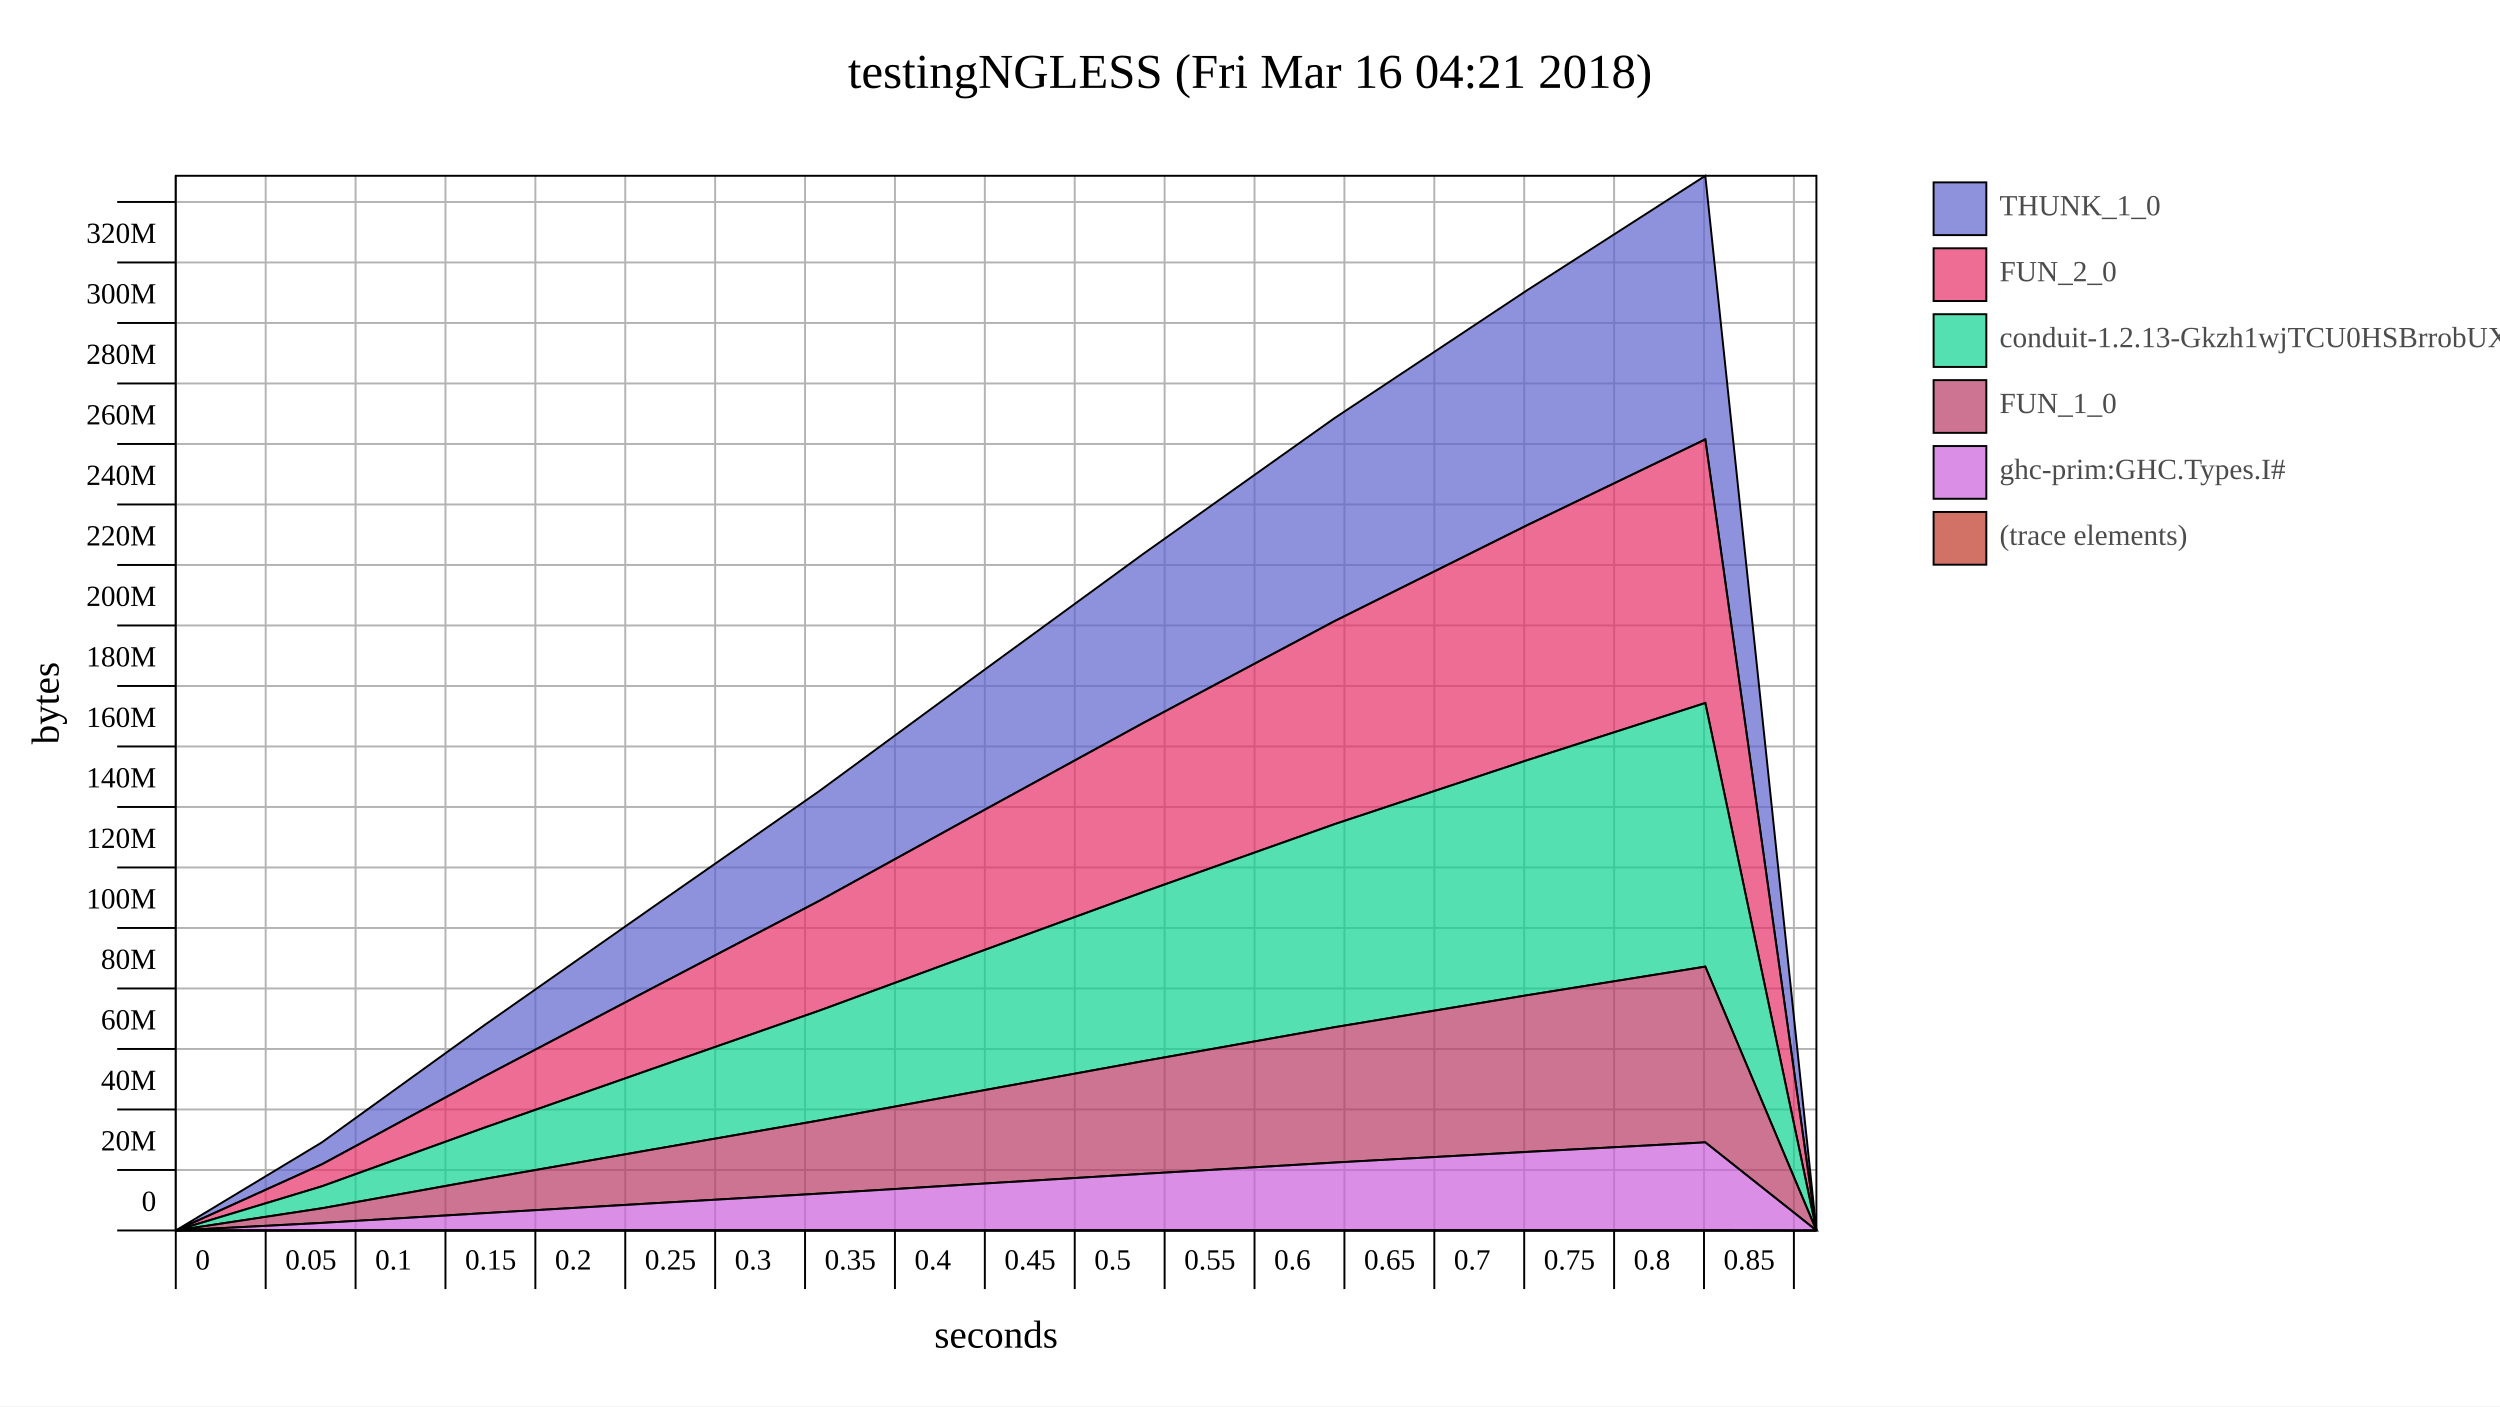
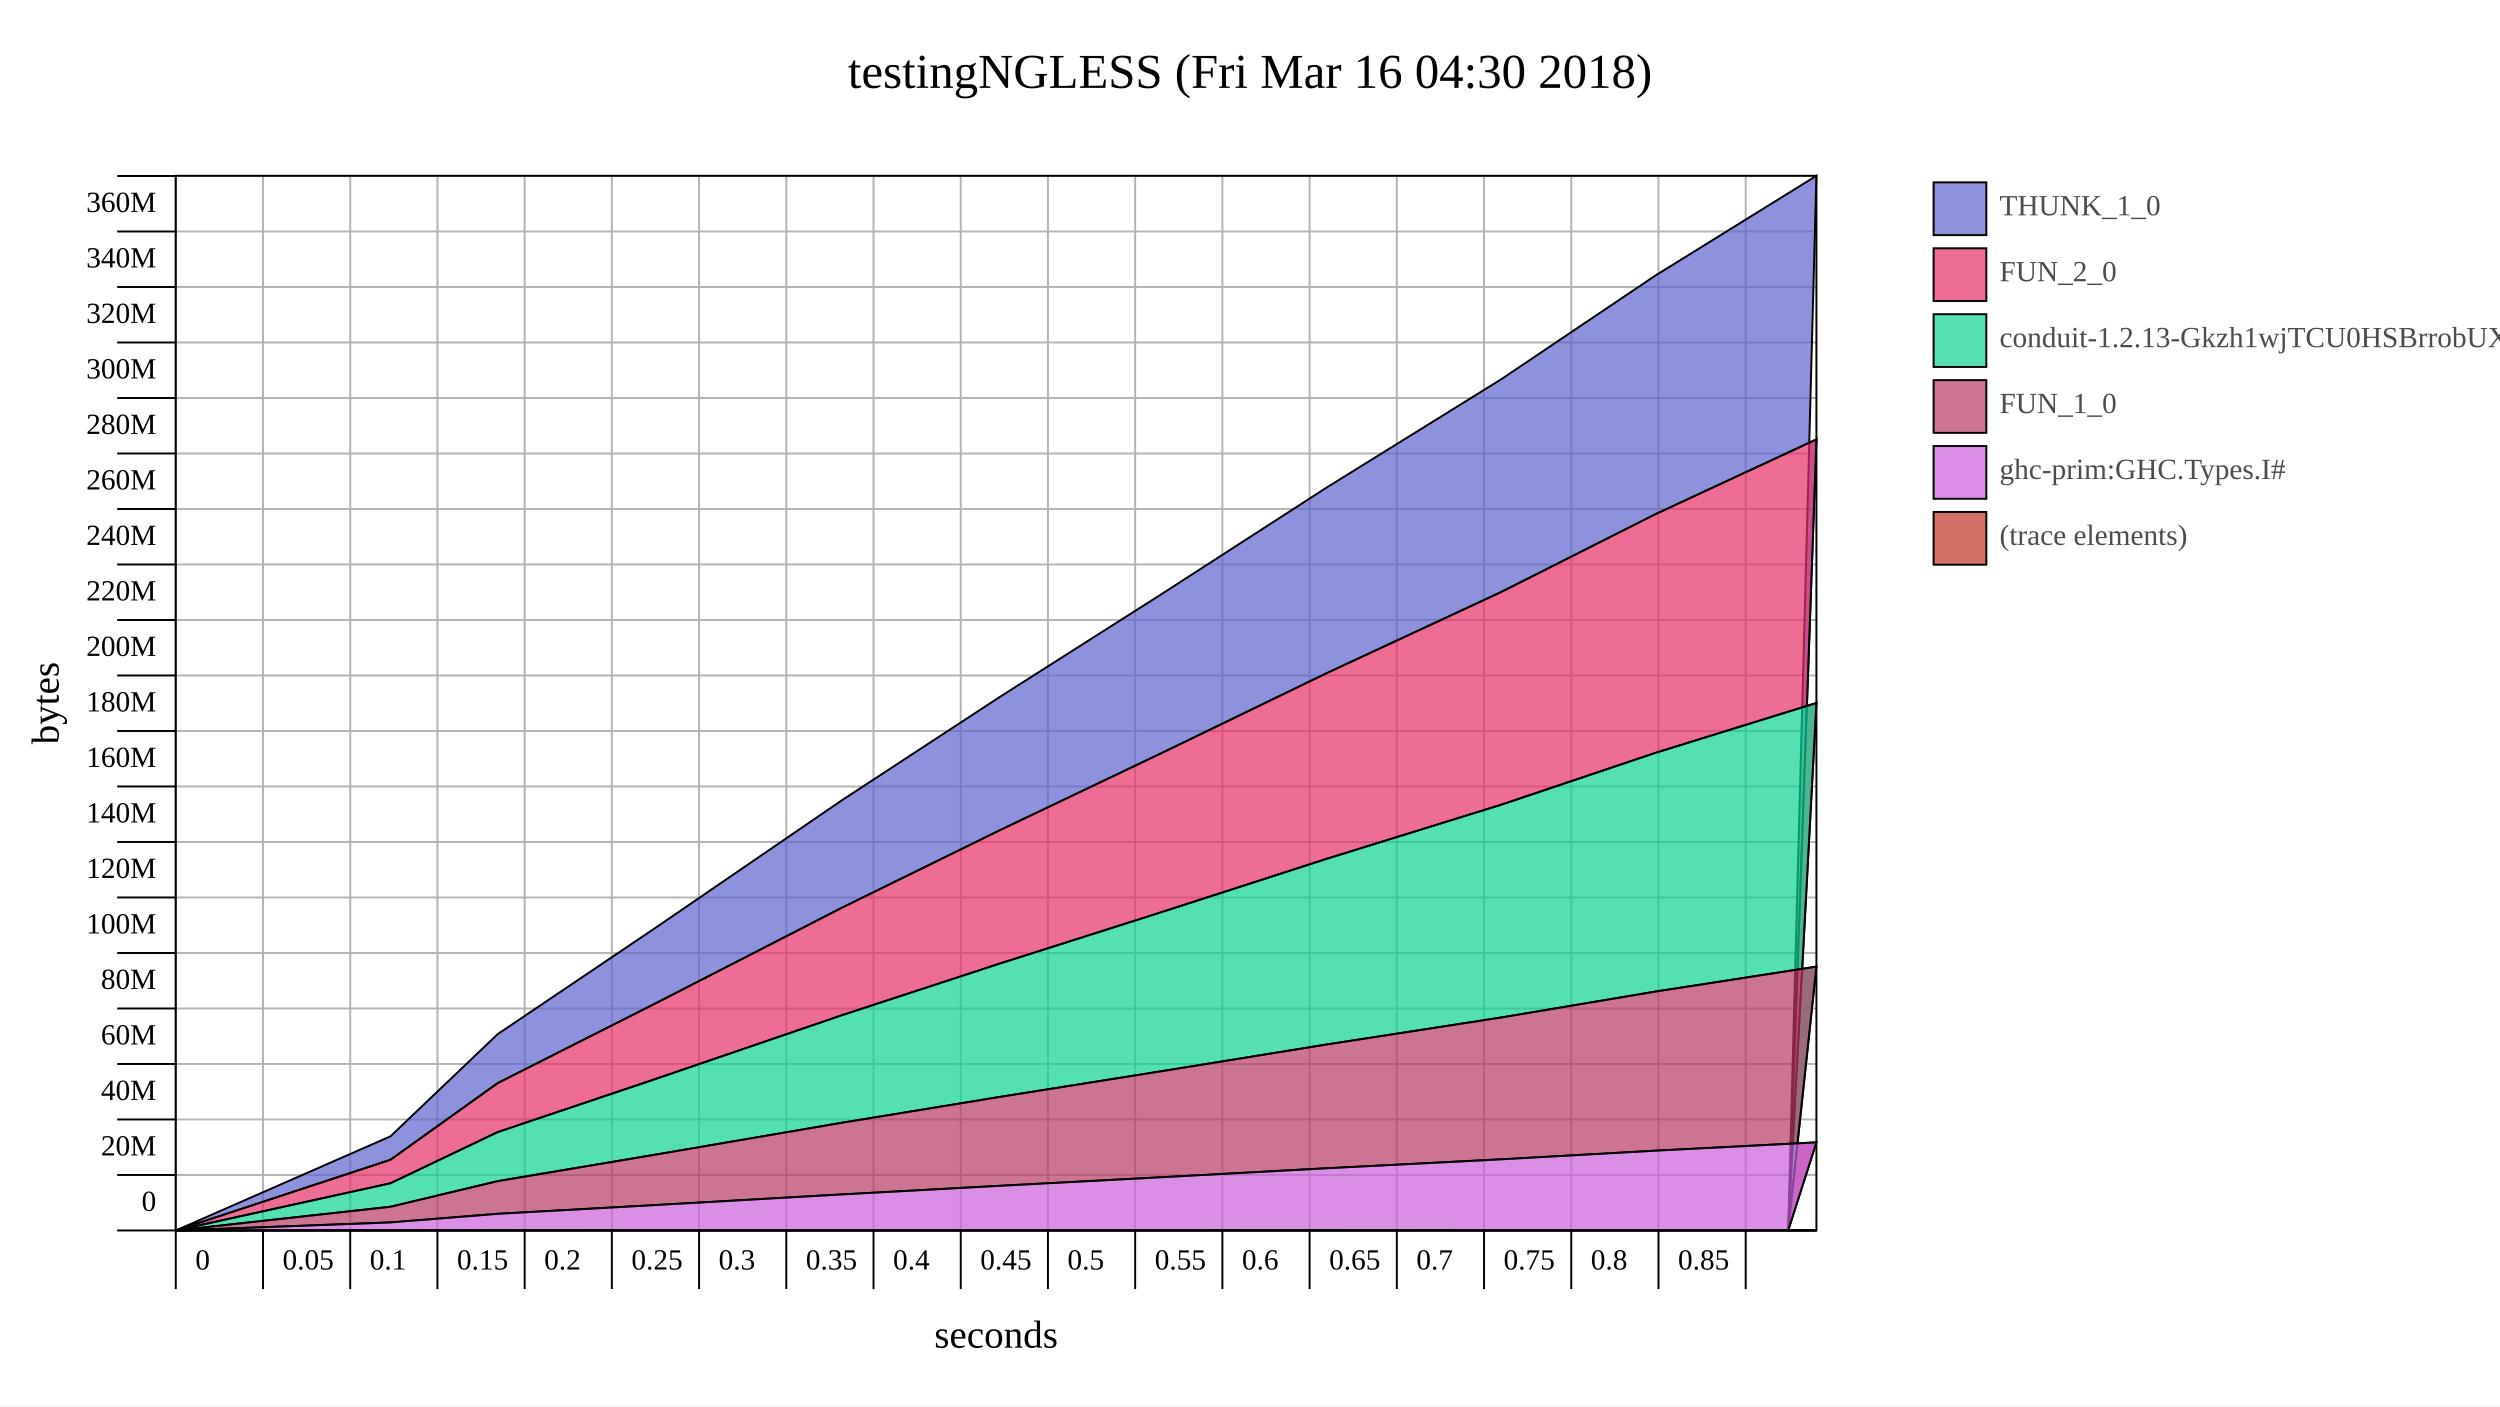
<svg xmlns="http://www.w3.org/2000/svg" version="1.0" width="1280.0" height="720.0">
  <defs>
</defs>
  <g fill="#ffffff">
    <rect x="0.0" y="0.0" width="1280.0" height="720.0" />
  </g>
  <g fill="#000000" stroke="#000000" stroke-width="1.0">
-     <text stroke="none" x="640.0" y="45.0" font-size="25.0" text-anchor="middle">testingNGLESS (Fri Mar 16 04:21 2018)</text>
+     <text stroke="none" x="640.0" y="45.0" font-size="25.0" text-anchor="middle">testingNGLESS (Fri Mar 16 04:30 2018)</text>
    <text stroke="none" transform="translate(30.0,360.0) rotate(-90.0)" font-size="20.0" text-anchor="middle">bytes</text>
    <text stroke="none" x="510.0" y="690.0" font-size="20.0" text-anchor="middle">seconds</text>
    <line x1="60.0" x2="930.0" y1="630.0" y2="630.0" />
    <text stroke="none" x="80.0" y="620.0" font-size="15.0" text-anchor="end">0</text>
-     <line x1="60.0" x2="930.0" y1="599.024" y2="599.024" />
-     <text stroke="none" x="80.0" y="589.024" font-size="15.0" text-anchor="end">20M</text>
-     <line x1="60.0" x2="930.0" y1="568.048" y2="568.048" />
-     <text stroke="none" x="80.0" y="558.048" font-size="15.0" text-anchor="end">40M</text>
-     <line x1="60.0" x2="930.0" y1="537.071" y2="537.071" />
-     <text stroke="none" x="80.0" y="527.071" font-size="15.0" text-anchor="end">60M</text>
-     <line x1="60.0" x2="930.0" y1="506.095" y2="506.095" />
-     <text stroke="none" x="80.0" y="496.095" font-size="15.0" text-anchor="end">80M</text>
-     <line x1="60.0" x2="930.0" y1="475.119" y2="475.119" />
-     <text stroke="none" x="80.0" y="465.119" font-size="15.0" text-anchor="end">100M</text>
-     <line x1="60.0" x2="930.0" y1="444.142" y2="444.142" />
-     <text stroke="none" x="80.0" y="434.142" font-size="15.0" text-anchor="end">120M</text>
-     <line x1="60.0" x2="930.0" y1="413.166" y2="413.166" />
-     <text stroke="none" x="80.0" y="403.166" font-size="15.0" text-anchor="end">140M</text>
-     <line x1="60.0" x2="930.0" y1="382.19" y2="382.19" />
-     <text stroke="none" x="80.0" y="372.19" font-size="15.0" text-anchor="end">160M</text>
-     <line x1="60.0" x2="930.0" y1="351.214" y2="351.214" />
-     <text stroke="none" x="80.0" y="341.214" font-size="15.0" text-anchor="end">180M</text>
-     <line x1="60.0" x2="930.0" y1="320.237" y2="320.237" />
-     <text stroke="none" x="80.0" y="310.237" font-size="15.0" text-anchor="end">200M</text>
-     <line x1="60.0" x2="930.0" y1="289.261" y2="289.261" />
-     <text stroke="none" x="80.0" y="279.261" font-size="15.0" text-anchor="end">220M</text>
-     <line x1="60.0" x2="930.0" y1="258.285" y2="258.285" />
-     <text stroke="none" x="80.0" y="248.285" font-size="15.0" text-anchor="end">240M</text>
-     <line x1="60.0" x2="930.0" y1="227.309" y2="227.309" />
-     <text stroke="none" x="80.0" y="217.309" font-size="15.0" text-anchor="end">260M</text>
-     <line x1="60.0" x2="930.0" y1="196.332" y2="196.332" />
-     <text stroke="none" x="80.0" y="186.332" font-size="15.0" text-anchor="end">280M</text>
-     <line x1="60.0" x2="930.0" y1="165.356" y2="165.356" />
-     <text stroke="none" x="80.0" y="155.356" font-size="15.0" text-anchor="end">300M</text>
-     <line x1="60.0" x2="930.0" y1="134.38" y2="134.38" />
-     <text stroke="none" x="80.0" y="124.38" font-size="15.0" text-anchor="end">320M</text>
-     <line x1="60.0" x2="930.0" y1="103.404" y2="103.404" />
+     <line x1="60.0" x2="930.0" y1="601.585" y2="601.585" />
+     <text stroke="none" x="80.0" y="591.585" font-size="15.0" text-anchor="end">20M</text>
+     <line x1="60.0" x2="930.0" y1="573.169" y2="573.169" />
+     <text stroke="none" x="80.0" y="563.169" font-size="15.0" text-anchor="end">40M</text>
+     <line x1="60.0" x2="930.0" y1="544.754" y2="544.754" />
+     <text stroke="none" x="80.0" y="534.754" font-size="15.0" text-anchor="end">60M</text>
+     <line x1="60.0" x2="930.0" y1="516.338" y2="516.338" />
+     <text stroke="none" x="80.0" y="506.338" font-size="15.0" text-anchor="end">80M</text>
+     <line x1="60.0" x2="930.0" y1="487.923" y2="487.923" />
+     <text stroke="none" x="80.0" y="477.923" font-size="15.0" text-anchor="end">100M</text>
+     <line x1="60.0" x2="930.0" y1="459.507" y2="459.507" />
+     <text stroke="none" x="80.0" y="449.507" font-size="15.0" text-anchor="end">120M</text>
+     <line x1="60.0" x2="930.0" y1="431.092" y2="431.092" />
+     <text stroke="none" x="80.0" y="421.092" font-size="15.0" text-anchor="end">140M</text>
+     <line x1="60.0" x2="930.0" y1="402.676" y2="402.676" />
+     <text stroke="none" x="80.0" y="392.676" font-size="15.0" text-anchor="end">160M</text>
+     <line x1="60.0" x2="930.0" y1="374.261" y2="374.261" />
+     <text stroke="none" x="80.0" y="364.261" font-size="15.0" text-anchor="end">180M</text>
+     <line x1="60.0" x2="930.0" y1="345.845" y2="345.845" />
+     <text stroke="none" x="80.0" y="335.845" font-size="15.0" text-anchor="end">200M</text>
+     <line x1="60.0" x2="930.0" y1="317.43" y2="317.43" />
+     <text stroke="none" x="80.0" y="307.43" font-size="15.0" text-anchor="end">220M</text>
+     <line x1="60.0" x2="930.0" y1="289.014" y2="289.014" />
+     <text stroke="none" x="80.0" y="279.014" font-size="15.0" text-anchor="end">240M</text>
+     <line x1="60.0" x2="930.0" y1="260.599" y2="260.599" />
+     <text stroke="none" x="80.0" y="250.599" font-size="15.0" text-anchor="end">260M</text>
+     <line x1="60.0" x2="930.0" y1="232.183" y2="232.183" />
+     <text stroke="none" x="80.0" y="222.183" font-size="15.0" text-anchor="end">280M</text>
+     <line x1="60.0" x2="930.0" y1="203.768" y2="203.768" />
+     <text stroke="none" x="80.0" y="193.768" font-size="15.0" text-anchor="end">300M</text>
+     <line x1="60.0" x2="930.0" y1="175.352" y2="175.352" />
+     <text stroke="none" x="80.0" y="165.352" font-size="15.0" text-anchor="end">320M</text>
+     <line x1="60.0" x2="930.0" y1="146.937" y2="146.937" />
+     <text stroke="none" x="80.0" y="136.937" font-size="15.0" text-anchor="end">340M</text>
+     <line x1="60.0" x2="930.0" y1="118.521" y2="118.521" />
+     <text stroke="none" x="80.0" y="108.521" font-size="15.0" text-anchor="end">360M</text>
+     <line x1="60.0" x2="930.0" y1="90.106" y2="90.106" />
    <line x1="90.0" x2="90.0" y1="660.0" y2="90.0" />
    <text stroke="none" x="100.0" y="650.0" font-size="15.0" text-anchor="start">0</text>
-     <line x1="136.026" x2="136.026" y1="660.0" y2="90.0" />
-     <text stroke="none" x="146.026" y="650.0" font-size="15.0" text-anchor="start">0.05</text>
-     <line x1="182.052" x2="182.052" y1="660.0" y2="90.0" />
-     <text stroke="none" x="192.052" y="650.0" font-size="15.0" text-anchor="start">0.1</text>
-     <line x1="228.079" x2="228.079" y1="660.0" y2="90.0" />
-     <text stroke="none" x="238.079" y="650.0" font-size="15.0" text-anchor="start">0.15</text>
-     <line x1="274.105" x2="274.105" y1="660.0" y2="90.0" />
-     <text stroke="none" x="284.105" y="650.0" font-size="15.0" text-anchor="start">0.2</text>
-     <line x1="320.131" x2="320.131" y1="660.0" y2="90.0" />
-     <text stroke="none" x="330.131" y="650.0" font-size="15.0" text-anchor="start">0.25</text>
-     <line x1="366.157" x2="366.157" y1="660.0" y2="90.0" />
-     <text stroke="none" x="376.157" y="650.0" font-size="15.0" text-anchor="start">0.3</text>
-     <line x1="412.183" x2="412.183" y1="660.0" y2="90.0" />
-     <text stroke="none" x="422.183" y="650.0" font-size="15.0" text-anchor="start">0.35</text>
-     <line x1="458.209" x2="458.209" y1="660.0" y2="90.0" />
-     <text stroke="none" x="468.209" y="650.0" font-size="15.0" text-anchor="start">0.4</text>
-     <line x1="504.236" x2="504.236" y1="660.0" y2="90.0" />
-     <text stroke="none" x="514.236" y="650.0" font-size="15.0" text-anchor="start">0.45</text>
-     <line x1="550.262" x2="550.262" y1="660.0" y2="90.0" />
-     <text stroke="none" x="560.262" y="650.0" font-size="15.0" text-anchor="start">0.5</text>
-     <line x1="596.288" x2="596.288" y1="660.0" y2="90.0" />
-     <text stroke="none" x="606.288" y="650.0" font-size="15.0" text-anchor="start">0.55</text>
-     <line x1="642.314" x2="642.314" y1="660.0" y2="90.0" />
-     <text stroke="none" x="652.314" y="650.0" font-size="15.0" text-anchor="start">0.6</text>
-     <line x1="688.34" x2="688.34" y1="660.0" y2="90.0" />
-     <text stroke="none" x="698.34" y="650.0" font-size="15.0" text-anchor="start">0.65</text>
-     <line x1="734.367" x2="734.367" y1="660.0" y2="90.0" />
-     <text stroke="none" x="744.367" y="650.0" font-size="15.0" text-anchor="start">0.7</text>
-     <line x1="780.393" x2="780.393" y1="660.0" y2="90.0" />
-     <text stroke="none" x="790.393" y="650.0" font-size="15.0" text-anchor="start">0.75</text>
-     <line x1="826.419" x2="826.419" y1="660.0" y2="90.0" />
-     <text stroke="none" x="836.419" y="650.0" font-size="15.0" text-anchor="start">0.8</text>
-     <line x1="872.445" x2="872.445" y1="660.0" y2="90.0" />
-     <text stroke="none" x="882.445" y="650.0" font-size="15.0" text-anchor="start">0.85</text>
-     <line x1="918.471" x2="918.471" y1="660.0" y2="90.0" />
+     <line x1="134.655" x2="134.655" y1="660.0" y2="90.0" />
+     <text stroke="none" x="144.655" y="650.0" font-size="15.0" text-anchor="start">0.05</text>
+     <line x1="179.31" x2="179.31" y1="660.0" y2="90.0" />
+     <text stroke="none" x="189.31" y="650.0" font-size="15.0" text-anchor="start">0.1</text>
+     <line x1="223.966" x2="223.966" y1="660.0" y2="90.0" />
+     <text stroke="none" x="233.966" y="650.0" font-size="15.0" text-anchor="start">0.15</text>
+     <line x1="268.621" x2="268.621" y1="660.0" y2="90.0" />
+     <text stroke="none" x="278.621" y="650.0" font-size="15.0" text-anchor="start">0.2</text>
+     <line x1="313.276" x2="313.276" y1="660.0" y2="90.0" />
+     <text stroke="none" x="323.276" y="650.0" font-size="15.0" text-anchor="start">0.25</text>
+     <line x1="357.931" x2="357.931" y1="660.0" y2="90.0" />
+     <text stroke="none" x="367.931" y="650.0" font-size="15.0" text-anchor="start">0.3</text>
+     <line x1="402.586" x2="402.586" y1="660.0" y2="90.0" />
+     <text stroke="none" x="412.586" y="650.0" font-size="15.0" text-anchor="start">0.35</text>
+     <line x1="447.242" x2="447.242" y1="660.0" y2="90.0" />
+     <text stroke="none" x="457.242" y="650.0" font-size="15.0" text-anchor="start">0.4</text>
+     <line x1="491.897" x2="491.897" y1="660.0" y2="90.0" />
+     <text stroke="none" x="501.897" y="650.0" font-size="15.0" text-anchor="start">0.45</text>
+     <line x1="536.552" x2="536.552" y1="660.0" y2="90.0" />
+     <text stroke="none" x="546.552" y="650.0" font-size="15.0" text-anchor="start">0.5</text>
+     <line x1="581.207" x2="581.207" y1="660.0" y2="90.0" />
+     <text stroke="none" x="591.207" y="650.0" font-size="15.0" text-anchor="start">0.55</text>
+     <line x1="625.862" x2="625.862" y1="660.0" y2="90.0" />
+     <text stroke="none" x="635.862" y="650.0" font-size="15.0" text-anchor="start">0.6</text>
+     <line x1="670.518" x2="670.518" y1="660.0" y2="90.0" />
+     <text stroke="none" x="680.518" y="650.0" font-size="15.0" text-anchor="start">0.65</text>
+     <line x1="715.173" x2="715.173" y1="660.0" y2="90.0" />
+     <text stroke="none" x="725.173" y="650.0" font-size="15.0" text-anchor="start">0.7</text>
+     <line x1="759.828" x2="759.828" y1="660.0" y2="90.0" />
+     <text stroke="none" x="769.828" y="650.0" font-size="15.0" text-anchor="start">0.75</text>
+     <line x1="804.483" x2="804.483" y1="660.0" y2="90.0" />
+     <text stroke="none" x="814.483" y="650.0" font-size="15.0" text-anchor="start">0.8</text>
+     <line x1="849.138" x2="849.138" y1="660.0" y2="90.0" />
+     <text stroke="none" x="859.138" y="650.0" font-size="15.0" text-anchor="start">0.85</text>
+     <line x1="893.794" x2="893.794" y1="660.0" y2="90.0" />
    <g fill-opacity="0.7">
      <g fill="#ffffff">
        <rect x="90.0" y="90.0" width="840.0" height="540.0" />
      </g>
      <g fill="#5e65cd">
-         <path d="M 90.0,630.0 L 164.807,596.127 L 248.125,551.058 L 333.779,506.05 L 419.482,461.229 L 496.933,418.548 L 585.406,370.124 L 683.312,318.002 L 781.85,268.935 L 873.114,224.968 L 930.0,630.0 L 930.0,630.0 L 873.114,90.0 L 781.85,148.623 L 683.312,214.045 L 585.406,283.541 L 496.933,348.107 L 419.482,405.015 L 333.779,464.776 L 248.125,524.787 L 164.807,584.878 L 90.0,630.0 L 90.0,630.0 Z" />
+         <path d="M 90.0,630.0 L 199.919,593.817 L 254.814,554.558 L 336.248,513.423 L 431.169,464.708 L 511.767,425.15 L 595.65,385.151 L 679.117,344.73 L 768.584,303.125 L 847.477,263.319 L 930.0,224.971 L 915.55,630.0 L 915.55,630.0 L 930.0,90.0 L 847.477,141.131 L 768.584,194.206 L 679.117,249.697 L 595.65,303.575 L 511.767,356.906 L 431.169,409.65 L 336.248,474.603 L 254.814,529.468 L 199.919,581.796 L 90.0,630.0 L 90.0,630.0 Z" />
      </g>
      <g fill="#e63068">
-         <path d="M 90.0,630.0 L 164.807,607.375 L 248.125,577.329 L 333.779,547.324 L 419.482,517.443 L 496.933,488.989 L 585.406,456.706 L 683.312,421.959 L 781.85,389.247 L 873.114,359.936 L 930.0,630.0 L 930.0,630.0 L 873.114,224.968 L 781.85,268.935 L 683.312,318.002 L 585.406,370.124 L 496.933,418.548 L 419.482,461.229 L 333.779,506.05 L 248.125,551.058 L 164.807,596.127 L 90.0,630.0 L 90.0,630.0 Z" />
+         <path d="M 90.0,630.0 L 199.919,605.839 L 254.814,579.649 L 336.248,552.243 L 431.169,519.766 L 511.767,493.394 L 595.65,466.728 L 679.117,439.763 L 768.584,412.044 L 847.477,385.507 L 930.0,359.941 L 915.55,630.0 L 915.55,630.0 L 930.0,224.971 L 847.477,263.319 L 768.584,303.125 L 679.117,344.73 L 595.65,385.151 L 511.767,425.15 L 431.169,464.708 L 336.248,513.423 L 254.814,554.558 L 199.919,593.817 L 90.0,630.0 L 90.0,630.0 Z" />
      </g>
      <g fill="#0cd390">
-         <path d="M 90.0,630.0 L 164.807,618.623 L 248.125,603.6 L 333.779,588.597 L 419.482,573.657 L 496.933,559.43 L 585.406,543.289 L 683.312,525.915 L 781.85,509.559 L 873.114,494.904 L 930.0,630.0 L 930.0,630.0 L 873.114,359.936 L 781.85,389.247 L 683.312,421.959 L 585.406,456.706 L 496.933,488.989 L 419.482,517.443 L 333.779,547.324 L 248.125,577.329 L 164.807,607.375 L 90.0,630.0 L 90.0,630.0 Z" />
+         <path d="M 90.0,630.0 L 199.919,617.86 L 254.814,604.739 L 336.248,591.062 L 431.169,574.824 L 511.767,561.638 L 595.65,548.305 L 679.117,534.796 L 768.584,520.963 L 847.477,507.695 L 930.0,494.912 L 915.55,630.0 L 915.55,630.0 L 930.0,359.941 L 847.477,385.507 L 768.584,412.044 L 679.117,439.763 L 595.65,466.728 L 511.767,493.394 L 431.169,519.766 L 336.248,552.243 L 254.814,579.649 L 199.919,605.839 L 90.0,630.0 L 90.0,630.0 Z" />
      </g>
      <g fill="#b73964">
-         <path d="M 90.0,630.0 L 164.807,626.122 L 248.125,621.115 L 333.779,616.114 L 419.482,611.134 L 496.933,606.391 L 585.406,601.011 L 683.312,595.219 L 781.85,589.768 L 873.114,584.882 L 930.0,630.0 L 930.0,630.0 L 873.114,494.904 L 781.85,509.559 L 683.312,525.915 L 585.406,543.289 L 496.933,559.43 L 419.482,573.657 L 333.779,588.597 L 248.125,603.6 L 164.807,618.623 L 90.0,630.0 L 90.0,630.0 Z" />
+         <path d="M 90.0,630.0 L 199.919,625.875 L 254.814,621.466 L 336.248,616.942 L 431.169,611.529 L 511.767,607.134 L 595.65,602.69 L 679.117,598.152 L 768.584,593.576 L 847.477,589.153 L 930.0,584.892 L 915.55,630.0 L 915.55,630.0 L 930.0,494.912 L 847.477,507.695 L 768.584,520.963 L 679.117,534.796 L 595.65,548.305 L 511.767,561.638 L 431.169,574.824 L 336.248,591.062 L 254.814,604.739 L 199.919,617.86 L 90.0,630.0 L 90.0,630.0 Z" />
      </g>
      <g fill="#cb5edc">
-         <path d="M 90.0,630.0 L 164.807,629.871 L 248.125,629.871 L 333.779,629.871 L 419.482,629.871 L 496.933,629.871 L 585.406,629.871 L 683.312,629.871 L 781.85,629.871 L 873.114,629.871 L 930.0,630.0 L 930.0,630.0 L 873.114,584.882 L 781.85,589.768 L 683.312,595.219 L 585.406,601.011 L 496.933,606.391 L 419.482,611.134 L 333.779,616.114 L 248.125,621.115 L 164.807,626.122 L 90.0,630.0 L 90.0,630.0 Z" />
+         <path d="M 90.0,630.0 L 199.919,629.882 L 254.814,629.829 L 336.248,629.882 L 431.169,629.882 L 511.767,629.882 L 595.65,629.882 L 679.117,629.829 L 768.584,629.882 L 847.477,629.882 L 930.0,629.882 L 915.55,630.0 L 915.55,630.0 L 930.0,584.892 L 847.477,589.153 L 768.584,593.576 L 679.117,598.152 L 595.65,602.69 L 511.767,607.134 L 431.169,611.529 L 336.248,616.942 L 254.814,621.466 L 199.919,625.875 L 90.0,630.0 L 90.0,630.0 Z" />
      </g>
      <g fill="#bf3725">
-         <path d="M 90.0,630.0 L 164.807,630.0 L 248.125,630.0 L 333.779,630.0 L 419.482,630.0 L 496.933,630.0 L 585.406,630.0 L 683.312,630.0 L 781.85,630.0 L 873.114,630.0 L 930.0,630.0 L 930.0,630.0 L 873.114,629.871 L 781.85,629.871 L 683.312,629.871 L 585.406,629.871 L 496.933,629.871 L 419.482,629.871 L 333.779,629.871 L 248.125,629.871 L 164.807,629.871 L 90.0,630.0 L 90.0,630.0 Z" />
+         <path d="M 90.0,630.0 L 199.919,630.0 L 254.814,630.0 L 336.248,630.0 L 431.169,630.0 L 511.767,630.0 L 595.65,630.0 L 679.117,630.0 L 768.584,630.0 L 847.477,630.0 L 930.0,630.0 L 915.55,630.0 L 915.55,630.0 L 930.0,629.882 L 847.477,629.882 L 768.584,629.882 L 679.117,629.829 L 595.65,629.882 L 511.767,629.882 L 431.169,629.882 L 336.248,629.882 L 254.814,629.829 L 199.919,629.882 L 90.0,630.0 L 90.0,630.0 Z" />
      </g>
      <g fill="#5e65cd">
        <rect x="990.0" y="93.375" width="27.0" height="27.0" />
      </g>
      <text stroke="none" x="1023.75" y="110.25" font-size="15.0" text-anchor="start">THUNK_1_0</text>
      <g fill="#e63068">
        <rect x="990.0" y="127.125" width="27.0" height="27.0" />
      </g>
      <text stroke="none" x="1023.75" y="144.0" font-size="15.0" text-anchor="start">FUN_2_0</text>
      <g fill="#0cd390">
        <rect x="990.0" y="160.875" width="27.0" height="27.0" />
      </g>
      <text stroke="none" x="1023.75" y="177.75" font-size="15.0" text-anchor="start">conduit-1.2.13-Gkzh1wjTCU0HSBrrobUX8c:Data.Conduit.Internal.Pipe.NeedInput</text>
      <g fill="#b73964">
        <rect x="990.0" y="194.625" width="27.0" height="27.0" />
      </g>
      <text stroke="none" x="1023.75" y="211.5" font-size="15.0" text-anchor="start">FUN_1_0</text>
      <g fill="#cb5edc">
        <rect x="990.0" y="228.375" width="27.0" height="27.0" />
      </g>
      <text stroke="none" x="1023.75" y="245.25" font-size="15.0" text-anchor="start">ghc-prim:GHC.Types.I#</text>
      <g fill="#bf3725">
        <rect x="990.0" y="262.125" width="27.0" height="27.0" />
      </g>
      <text stroke="none" x="1023.75" y="279.0" font-size="15.0" text-anchor="start">(trace elements)</text>
    </g>
  </g>
</svg>
